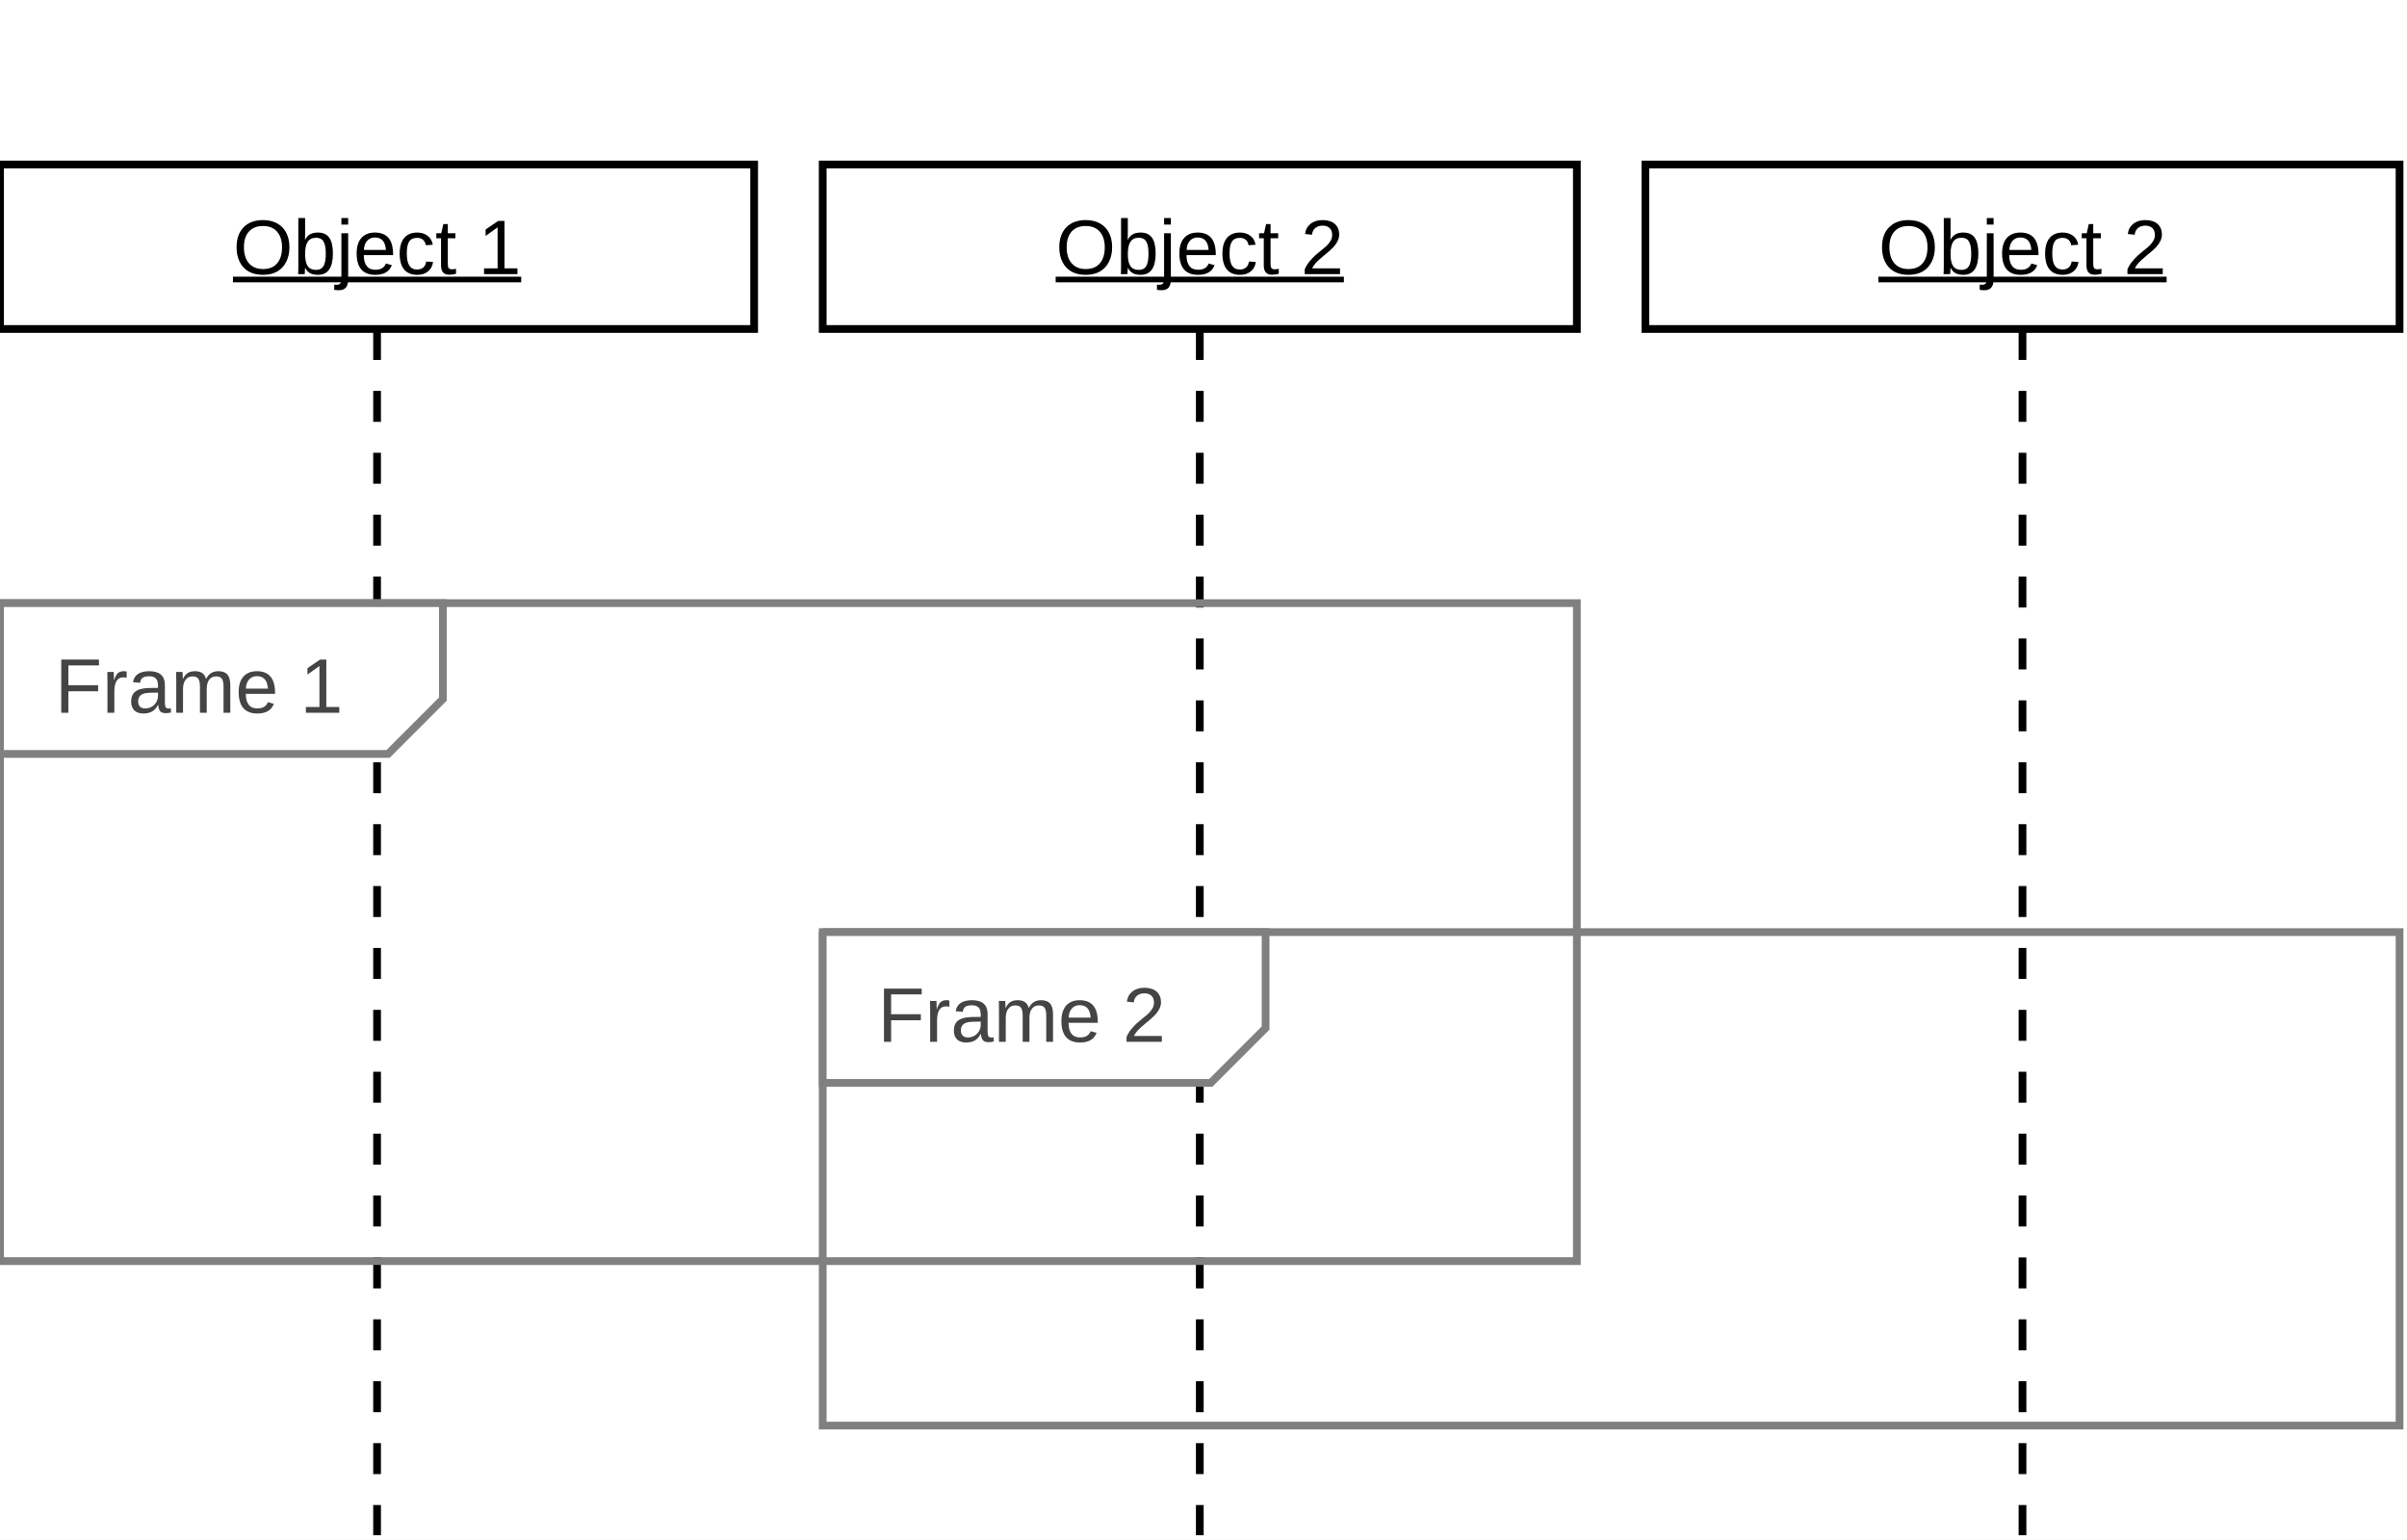
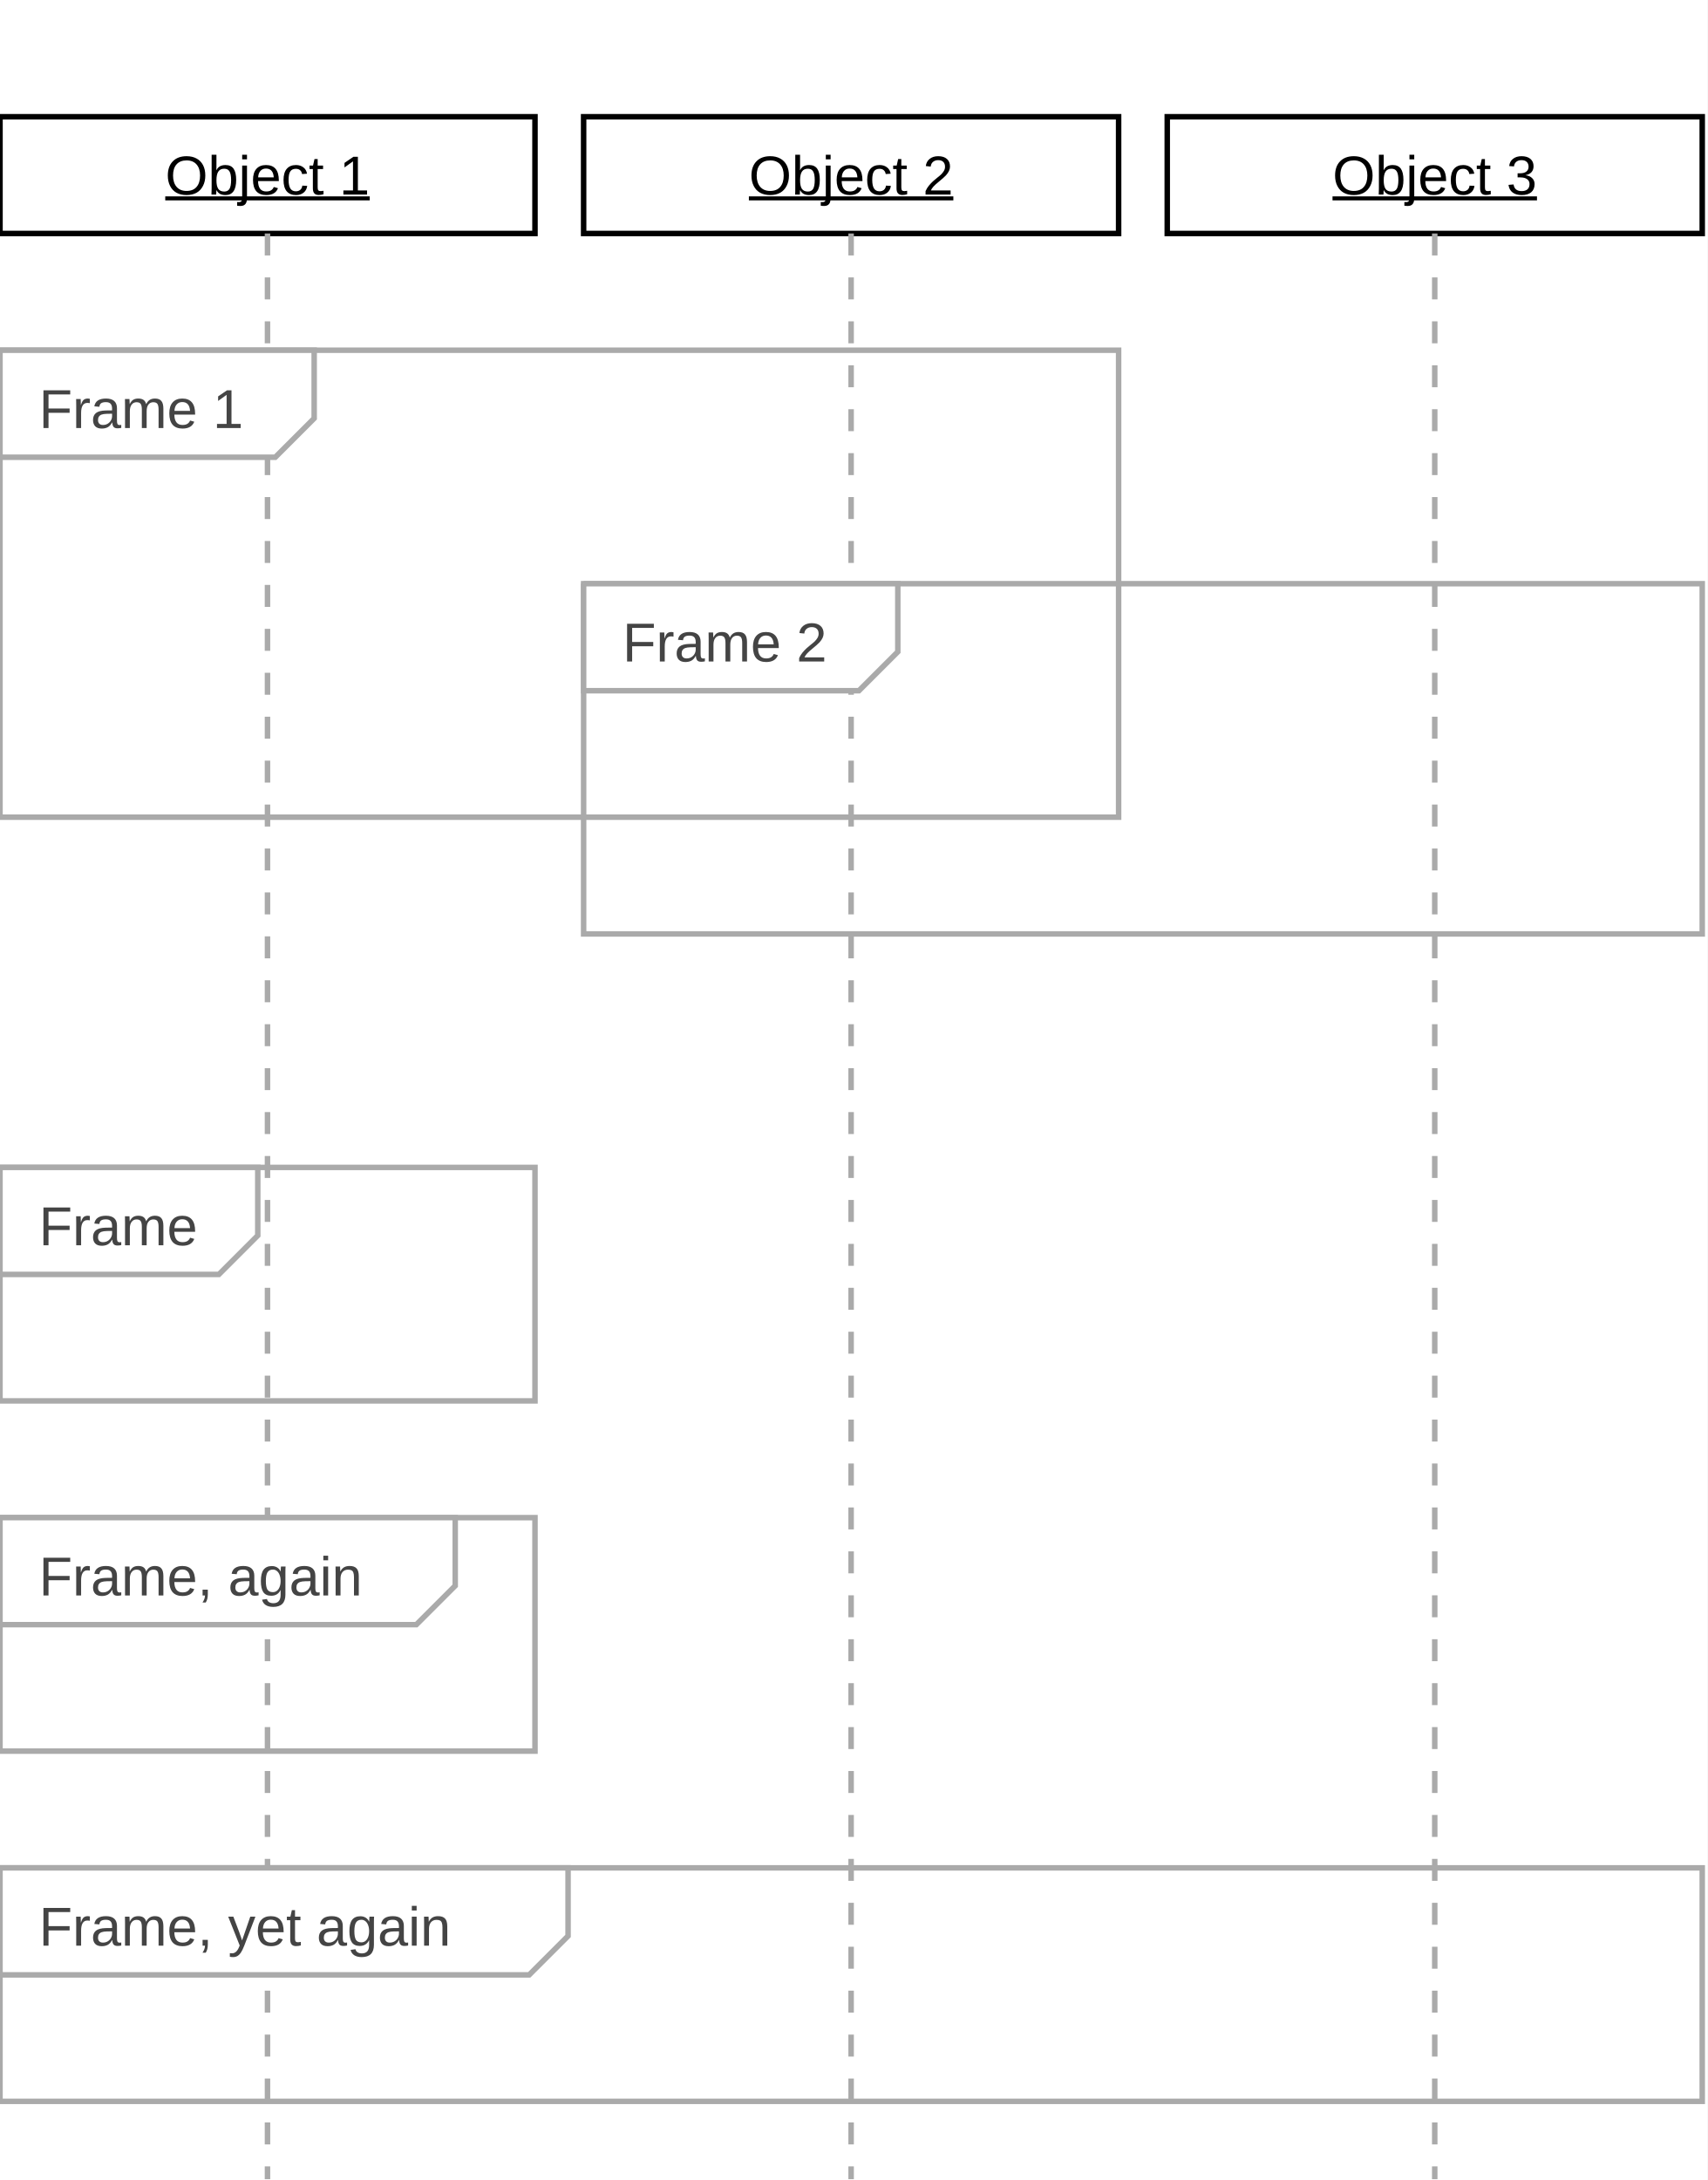
- <svg xmlns="http://www.w3.org/2000/svg" baseProfile="full" height="199px" version="1.1" width="311px">
+ <svg xmlns="http://www.w3.org/2000/svg" baseProfile="full" height="397px" version="1.1" width="311px">
  <defs />
  <g id="shapes" transform="scale(1.0)">
    <rect fill="white" height="100%" width="100%" x="0" y="0" />
    <rect fill="white" height="21.26" stroke="black" stroke-width="1" width="97.441" x="0.0" y="21.26" />
    <text fill="black" font-family="Arial, Helvetica, sans-serif" font-size="10px" text-anchor="middle" text-decoration="underline" x="48.72" y="35.433">Object 1</text>
    <rect fill="white" height="21.26" stroke="black" stroke-width="1" width="97.441" x="106.299" y="21.26" />
    <text fill="black" font-family="Arial, Helvetica, sans-serif" font-size="10px" text-anchor="middle" text-decoration="underline" x="155.02" y="35.433">Object 2</text>
    <rect fill="white" height="21.26" stroke="black" stroke-width="1" width="97.441" x="212.598" y="21.26" />
-     <text fill="black" font-family="Arial, Helvetica, sans-serif" font-size="10px" text-anchor="middle" text-decoration="underline" x="261.319" y="35.433">Object 2</text>
-     <line stroke="black" stroke-dasharray="4" stroke-width="1" x1="48.72" x2="48.72" y1="42.52" y2="198.425" />
-     <line stroke="black" stroke-dasharray="4" stroke-width="1" x1="155.02" x2="155.02" y1="42.52" y2="198.425" />
-     <line stroke="black" stroke-dasharray="4" stroke-width="1" x1="261.319" x2="261.319" y1="42.52" y2="198.425" />
-     <rect fill="none" height="85.039" stroke="grey" stroke-width="1" width="203.74" x="0.0" y="77.953" />
-     <polyline fill="white" points="0.0,77.953 57.224,77.953 57.224,90.354 50.138,97.441 0.0,97.441 0.0,77.953" stroke="grey" />
-     <text fill="#444" font-family="Arial, Helvetica, sans-serif" font-size="10px" text-anchor="start" x="7.087" y="92.126">Frame 1</text>
-     <rect fill="none" height="63.78" stroke="grey" stroke-width="1" width="203.74" x="106.299" y="120.472" />
-     <polyline fill="white" points="106.299,120.472 163.524,120.472 163.524,132.874 156.437,139.961 106.299,139.961 106.299,120.472" stroke="grey" />
-     <text fill="#444" font-family="Arial, Helvetica, sans-serif" font-size="10px" text-anchor="start" x="113.386" y="134.646">Frame 2</text>
+     <text fill="black" font-family="Arial, Helvetica, sans-serif" font-size="10px" text-anchor="middle" text-decoration="underline" x="261.319" y="35.433">Object 3</text>
+     <line stroke="#aaaaaa" stroke-dasharray="4" stroke-width="1" x1="48.72" x2="48.72" y1="42.52" y2="396.85" />
+     <line stroke="#aaaaaa" stroke-dasharray="4" stroke-width="1" x1="155.02" x2="155.02" y1="42.52" y2="396.85" />
+     <line stroke="#aaaaaa" stroke-dasharray="4" stroke-width="1" x1="261.319" x2="261.319" y1="42.52" y2="396.85" />
+     <rect fill="none" height="85.039" stroke="#aaaaaa" stroke-width="1" width="203.74" x="0.0" y="63.78" />
+     <polyline fill="white" points="0.0,63.78 57.224,63.78 57.224,76.181 50.138,83.268 0.0,83.268 0.0,63.78" stroke="#aaaaaa" />
+     <text fill="#444" font-family="Arial, Helvetica, sans-serif" font-size="10px" text-anchor="start" x="7.087" y="77.953">Frame 1</text>
+     <rect fill="none" height="63.78" stroke="#aaaaaa" stroke-width="1" width="203.74" x="106.299" y="106.299" />
+     <polyline fill="white" points="106.299,106.299 163.524,106.299 163.524,118.701 156.437,125.787 106.299,125.787 106.299,106.299" stroke="#aaaaaa" />
+     <text fill="#444" font-family="Arial, Helvetica, sans-serif" font-size="10px" text-anchor="start" x="113.386" y="120.472">Frame 2</text>
+     <rect fill="none" height="42.52" stroke="#aaaaaa" stroke-width="1" width="97.441" x="0.0" y="212.598" />
+     <polyline fill="white" points="0.0,212.598 46.949,212.598 46.949,225 39.862,232.087 0.0,232.087 0.0,212.598" stroke="#aaaaaa" />
+     <text fill="#444" font-family="Arial, Helvetica, sans-serif" font-size="10px" text-anchor="start" x="7.087" y="226.772">Frame</text>
+     <rect fill="none" height="42.52" stroke="#aaaaaa" stroke-width="1" width="97.441" x="0.0" y="276.378" />
+     <polyline fill="white" points="0.0,276.378 82.913,276.378 82.913,288.78 75.827,295.866 0.0,295.866 0.0,276.378" stroke="#aaaaaa" />
+     <text fill="#444" font-family="Arial, Helvetica, sans-serif" font-size="10px" text-anchor="start" x="7.087" y="290.551">Frame, again</text>
+     <rect fill="none" height="42.52" stroke="#aaaaaa" stroke-width="1" width="310.039" x="0.0" y="340.157" />
+     <polyline fill="white" points="0.0,340.157 103.465,340.157 103.465,352.559 96.378,359.646 0.0,359.646 0.0,340.157" stroke="#aaaaaa" />
+     <text fill="#444" font-family="Arial, Helvetica, sans-serif" font-size="10px" text-anchor="start" x="7.087" y="354.331">Frame, yet again</text>
  </g>
</svg>
